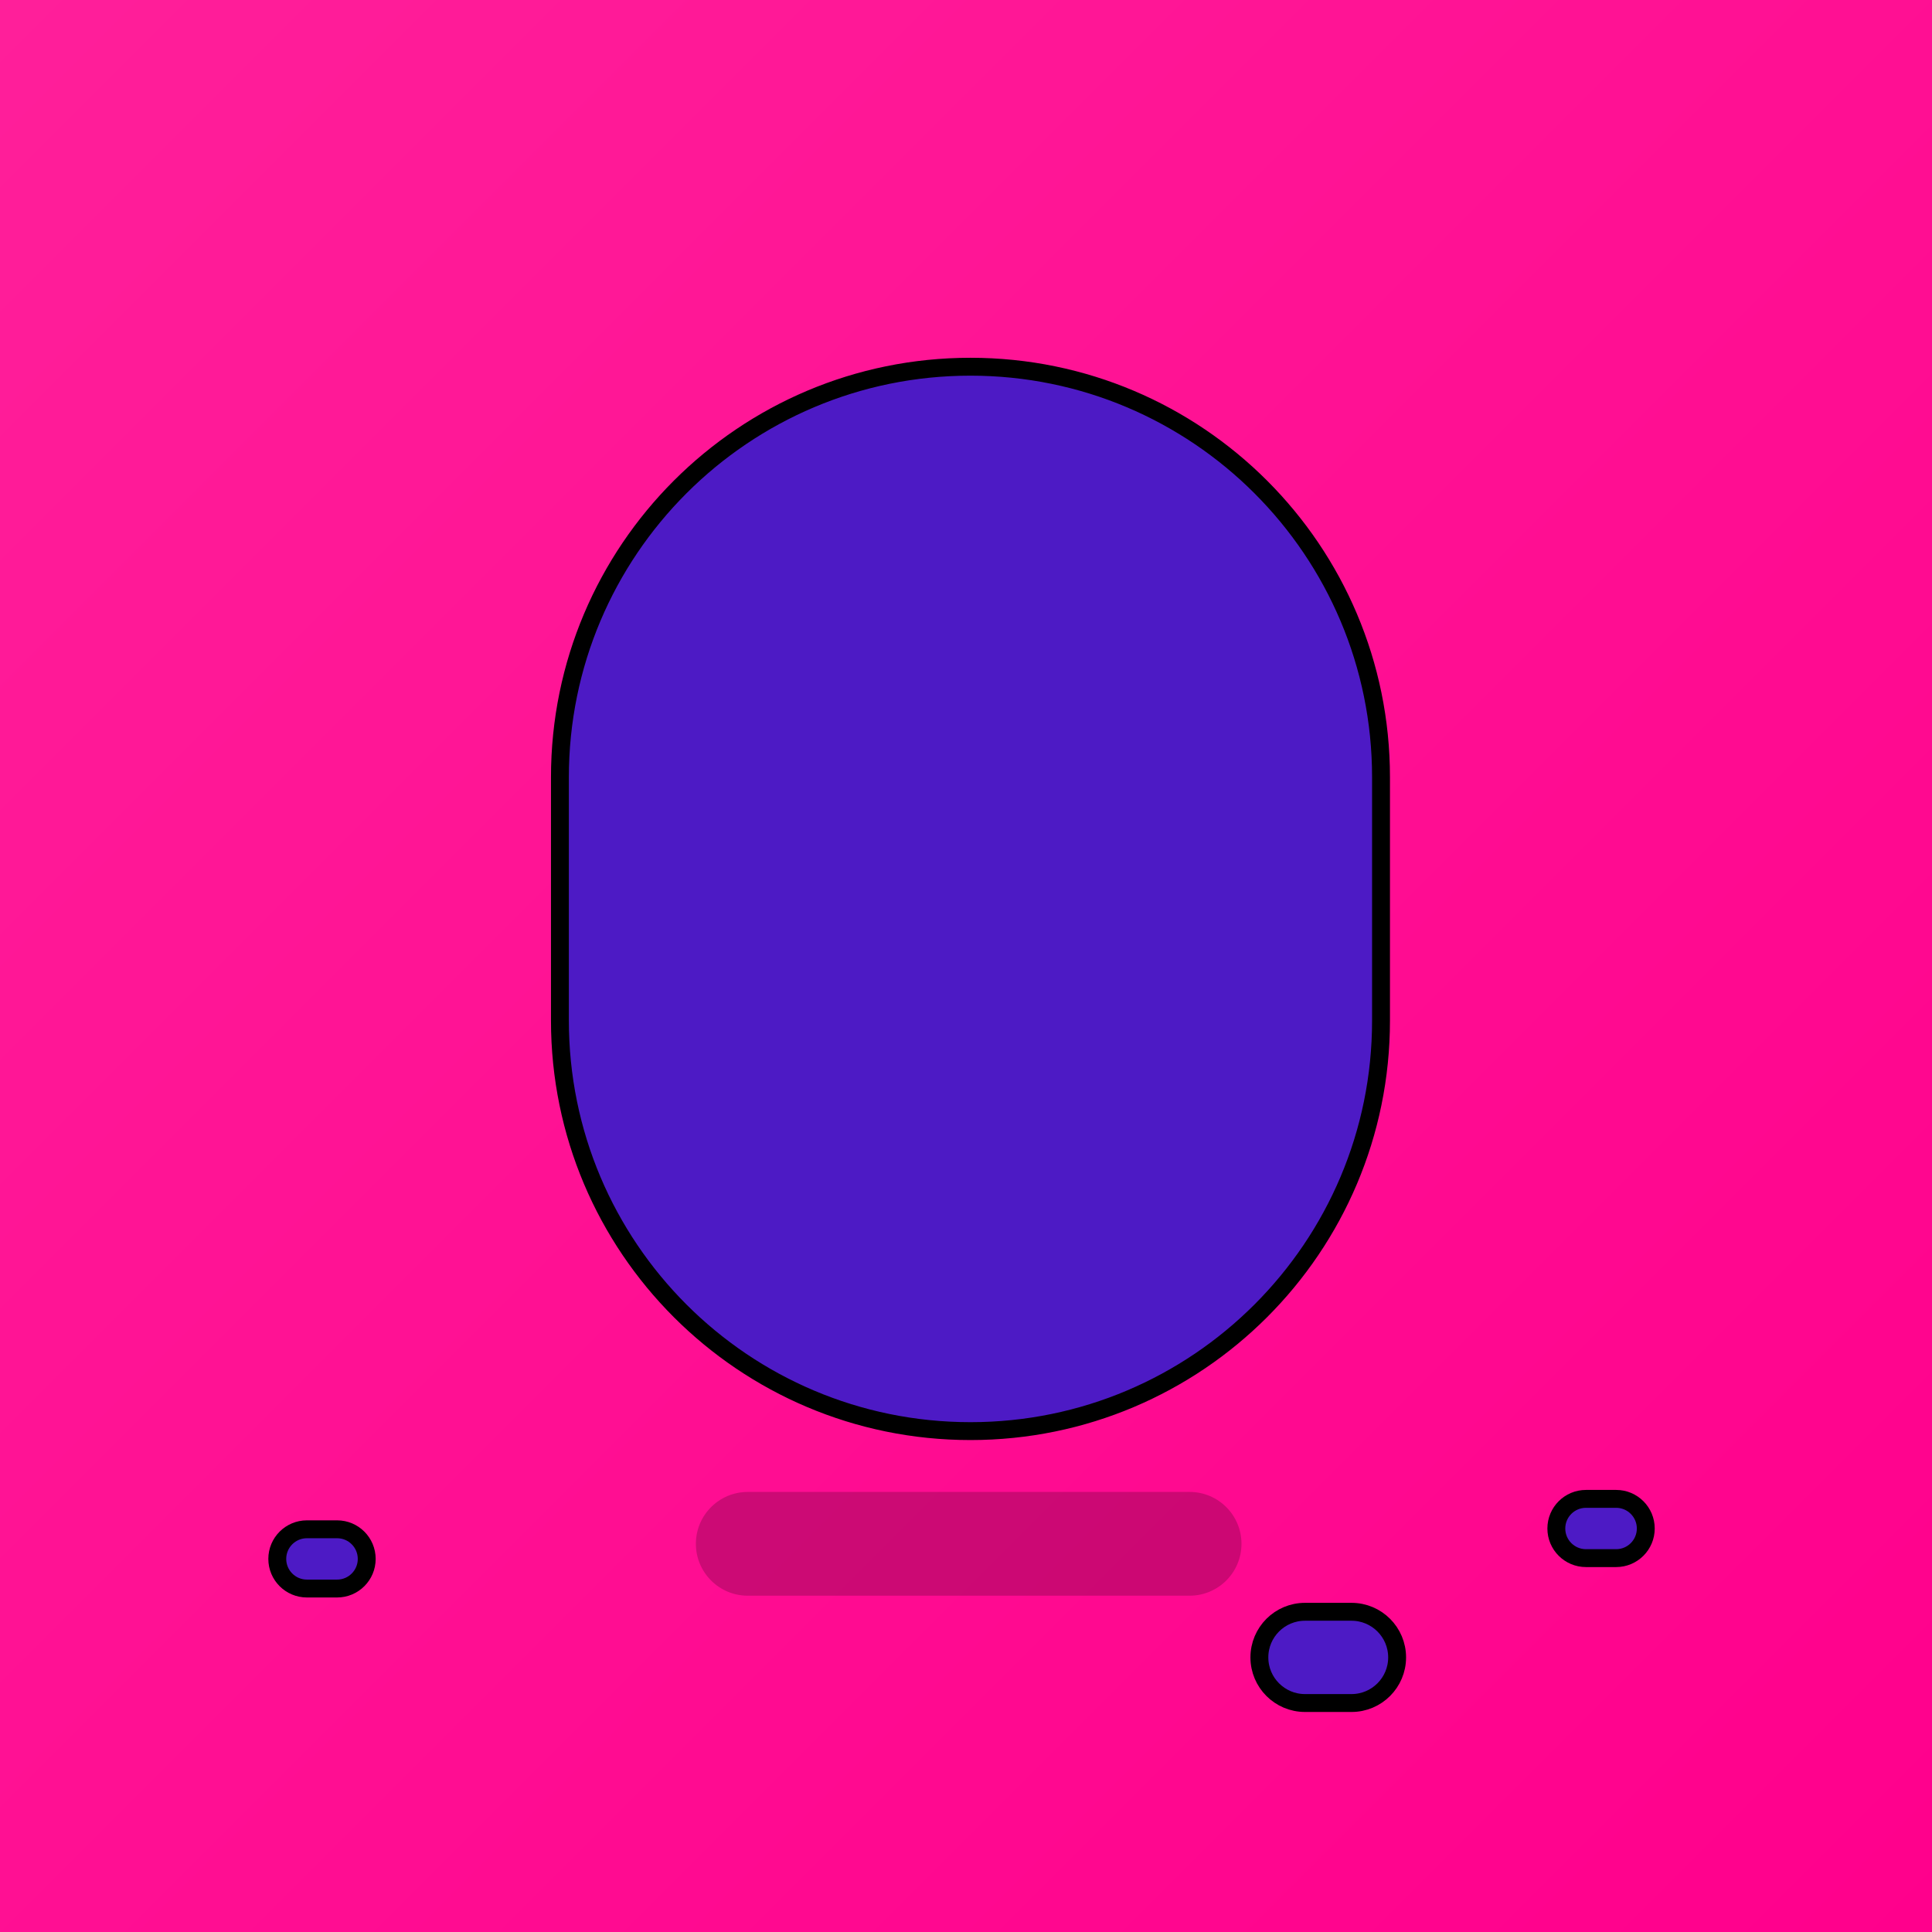
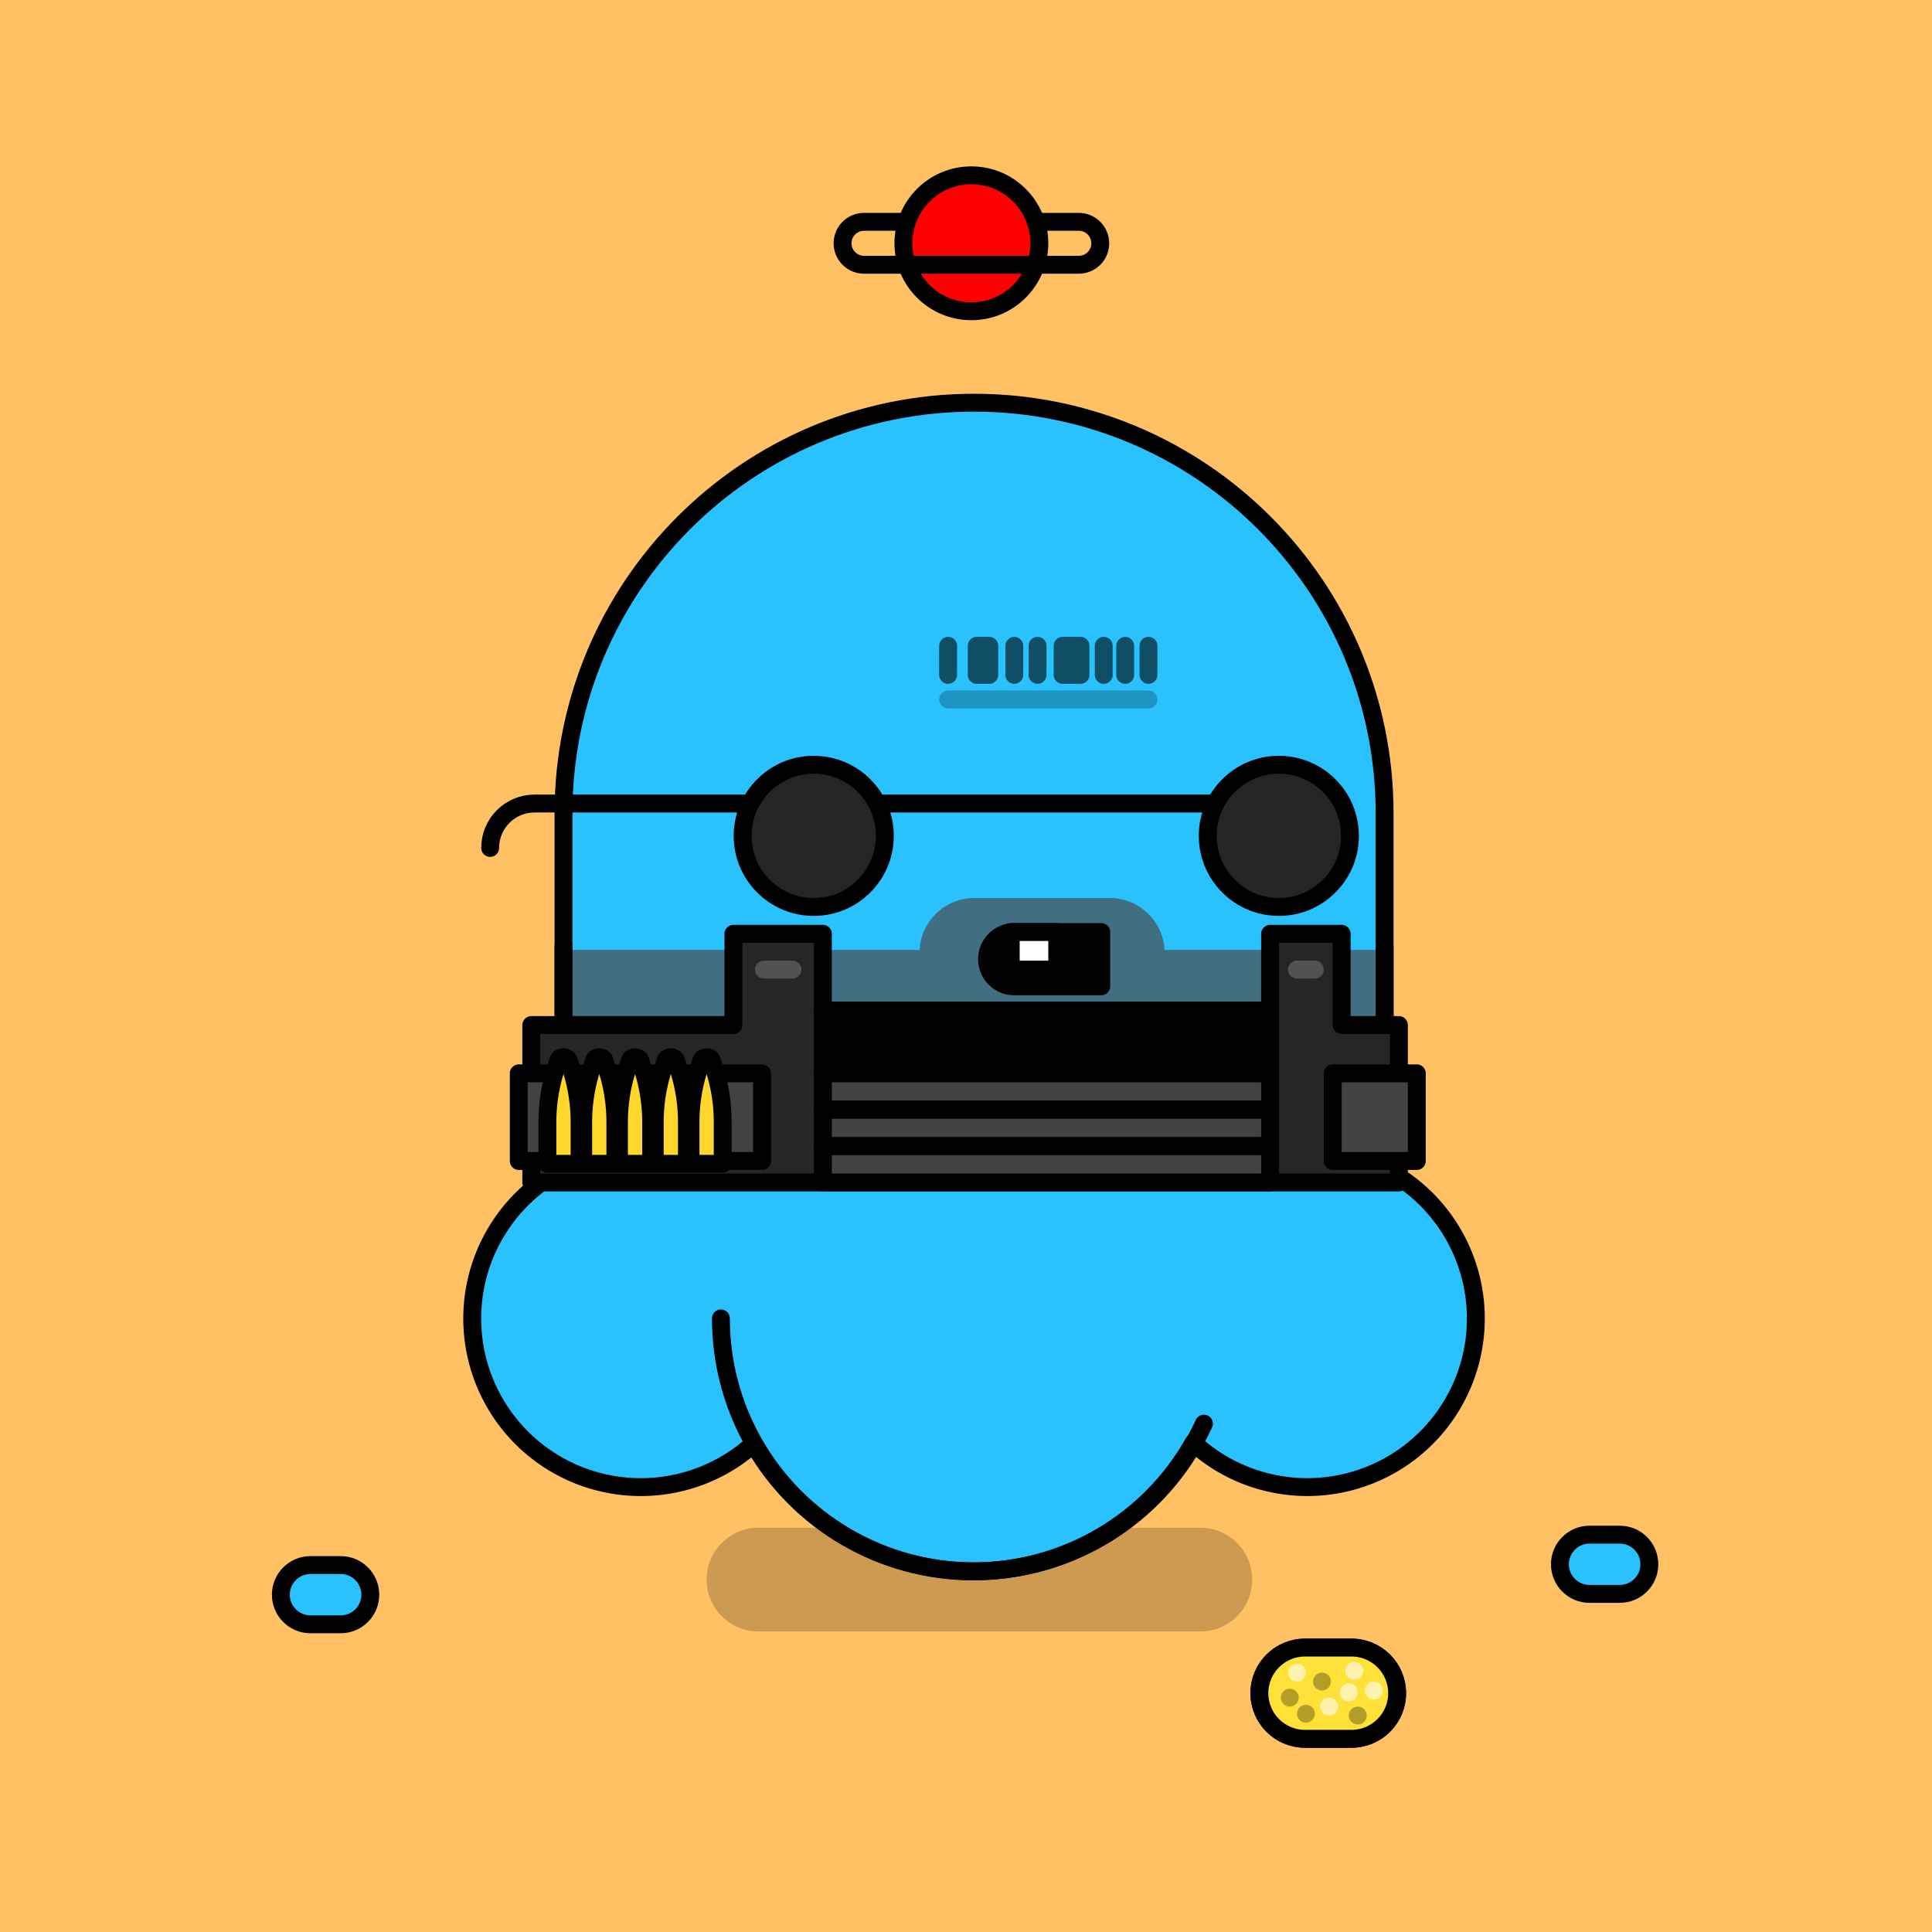
<svg xmlns="http://www.w3.org/2000/svg" id="Layer_1" data-name="Layer 1" viewBox="0 0 1080 1080">
  <defs>
    <linearGradient id="linear-gradient" x2="1080" y2="1080" gradientUnits="userSpaceOnUse">
-       <stop offset="0" stop-color="#ff1f9a" />
-       <stop offset="1" stop-color="#ff008c" />
+       <stop offset="0" stop-color="#ffc164" />
+       <stop offset="1" stop-color="#ffc164" />
    </linearGradient>
  </defs>
  <rect width="1080" height="1080" fill="url(#linear-gradient)" />
-   <g stroke="#000" stroke-linecap="round" stroke-linejoin="round" stroke-width="10">
-     <g fill="#4d1ac5">
+   <g transform="translate(0 20)" stroke="#000" stroke-linecap="round" stroke-linejoin="round" stroke-width="10">
+     <g fill="#29c2ff">
+       <rect x="157" y="854.88" width="50" height="33.12" rx="16.56" />
+       <rect x="872" y="837.88" width="50" height="33.12" rx="16.56" />
      <rect x="704" y="901" width="77" height="51" rx="25.5" />
-       <rect x="155" y="854.88" width="50" height="33.12" rx="16.56" />
-       <rect x="870" y="837.88" width="50" height="33.12" rx="16.56" />
-       <rect x="313" y="205" width="459" height="595" rx="229.5" />
-       <rect x="389" y="834" width="305" height="58" rx="29" fill="#000" opacity="0.2" stroke="none" />
+       <rect x="395" y="834" width="305" height="58" rx="29" opacity="0.2" stroke="none" fill="#000" />
+       <path d="M774,630V434.61c0-126.75-102.75-229.5-229.5-229.5S315,307.86,315,434.61V630l-.12,3.38A94.24,94.24,0,1,0,421.26,787.11a141.39,141.39,0,0,0,245.89-.53A94.24,94.24,0,1,0,774.22,633.43Z" />
+       <path d="M403,717a140.88,140.88,0,0,0,13,59.19c1.63,3.53,3.41,7,5.31,10.35a141.41,141.41,0,0,0,245.91.53q3.13-5.48,5.78-11.25" fill="none" />
+ 
            --&gt;

+ 
+             
+ 
        </g>
-   </g>
+     <g fill="#ff0000">
+       <circle cx="543" cy="116" r="38" />
+       <path d="M579.05,104h24a12,12,0,0,1,12,12h0a12,12,0,0,1-12,12H483a12,12,0,0,1-12-12h0a12,12,0,0,1,12-12h23.94" fill="none" />
+     </g>
+         --&gt;
+ 
+         
+ 
+         
+ 
+         
+ 
+         
+ 
+         
+ 
+         
+ 
+         
+ 
+         
+ 
+         
+ 
+         
+ 
+         
+ 
+         
+ 
+         
+ 
+         
+ 
+         
+ 
+         
+ 
+         
+ 
+         
+ 
+         
+ 
+ 
+ 
+ 
+ 
+ 
+ 
+ 
+ 
+         
+ 
+ 
+ 
+         
+ 
+         
+ 
+         
+ 
+         
+         <g fill="#252525">
+       <circle cx="454.88" cy="447.25" r="39.75" />
+       <circle cx="714.88" cy="447.25" r="39.75" />
+       <line x1="490.27" y1="429.17" x2="679.48" y2="429.17" />
+       <path d="M419.48,429.17H298.83A24.83,24.83,0,0,0,274,454h0" fill="none" />
+     </g>
+         --&gt;
+ 
+         
+ 
+         
+ 
+         
+ 
+         
+ 
+         
+ 
+         
+ 
+         
+ 
+         
+ 
+         
+ 
+         
+ 
+         
+ 
+         
+ 
+         
+ 
+ 
+ 
+ 
+ 
+ 
+ 
+ 
+ 
+ 
+ 
+         
+ 
+ 
+ 
+         
+ 
+         
+ 
+         
+ 
+         
+ 
+         
+ 
+         
+ 
+         
+ 
+         
+ 
+         
+ 
+         
+ 
+         
+ 
+         
+ 
+         
+ 
+         
+         <g>
+       <path d="M651,511a30.68,30.68,0,0,0-30.63-29H544.68a30.68,30.68,0,0,0-30.63,29H313v57H772V511Z" fill="#4b4b4b" stroke="none" opacity="0.7" />
+       <line x1="313" y1="509" x2="313" y2="553" transform="translate(2 0)" />
+       <line x1="772" y1="509" x2="772" y2="553" transform="translate(2 0)" />
+       <polygon points="750 553 750 502 710 502 710 545 460 545 460 502 410 502 410 553 297 553 297 641 782 641 782 553 750 553" fill="#262626" />
+       <rect x="460" y="545" width="250" height="35" stroke-width="10" />
+       <rect x="460" y="580" width="250" height="20.22" fill="#424242" />
+       <rect x="460" y="600.39" width="250" height="20.22" fill="#424242" />
+       <rect x="460" y="620.78" width="250" height="20.22" fill="#424242" />
+       <rect x="290" y="580" width="136" height="49" fill="#424242" />
+       <rect x="745" y="580" width="47" height="49" fill="#424242" />
+       <line x1="725" y1="522" x2="735" y2="522" opacity="0.2" stroke="#fff" />
+       <line x1="427" y1="522" x2="443" y2="522" opacity="0.2" stroke="#fff" />
+       <path d="M324,607.05v23.52H306V607.05a96.94,96.94,0,0,1,4.22-28.16l1.88-6.17c.7-2.29,5.1-2.29,5.8,0l1.88,6.17A96.94,96.94,0,0,1,324,607.05Z" fill="#ffd62c" />
+       <path d="M344,607.05v23.52H326V607.05a96.94,96.94,0,0,1,4.22-28.16l1.88-6.17c.7-2.29,5.1-2.29,5.8,0l1.88,6.17A96.94,96.94,0,0,1,344,607.05Z" fill="#ffd62c" />
+       <path d="M364,607.05v23.52H346V607.05a96.94,96.94,0,0,1,4.22-28.16l1.88-6.17c.7-2.29,5.1-2.29,5.8,0l1.88,6.17A96.94,96.94,0,0,1,364,607.05Z" fill="#ffd62c" />
+       <path d="M384,607.05v23.52H366V607.05a96.94,96.94,0,0,1,4.22-28.16l1.88-6.17c.7-2.29,5.1-2.29,5.8,0l1.88,6.17A96.94,96.94,0,0,1,384,607.05Z" fill="#ffd62c" />
+       <path d="M404,607.05v23.52H386V607.05a96.94,96.94,0,0,1,4.22-28.16l1.88-6.17c.7-2.29,5.1-2.29,5.8,0l1.88,6.17A96.94,96.94,0,0,1,404,607.05Z" fill="#ffd62c" />
+       <path d="M566.93,501a15.18,15.18,0,0,0-15.18,15.18h0a15.18,15.18,0,0,0,15.18,15.18h48.68V501Z" />
+       <rect x="565" y="501" width="26" height="21" stroke-width="10" fill="#fff" />
+     </g>
+         --&gt;
+ 
+ 
+ 
+ 
+ 
+ 
+ 
+ 
+ 
+ 
+         
+ 
+ 
+ 
+         
+ 
+         
+ 
+         
+ 
+         
+ 
+         
+ 
+         
+ 
+         
+ 
+ 
+ 
+ 
+ 
+         
+ 
+ 
+ 
+         
+         <g transform="translate(0 -19)" opacity="0.6">
+       <line x1="530" y1="360" x2="530" y2="376.26" />
+       <rect x="546" y="360" width="7" height="16.26" />
+       <line x1="567" y1="360" x2="567" y2="376.26" />
+       <line x1="580" y1="360" x2="580" y2="376.26" />
+       <line x1="617" y1="360" x2="617" y2="376.26" />
+       <line x1="629" y1="360" x2="629" y2="376.26" />
+       <line x1="642" y1="360" x2="642" y2="376.26" />
+       <rect x="594" y="360" width="10" height="16.26" />
+       <line x1="530" y1="390" x2="642" y2="390" opacity="0.4" />
+     </g>
+         --&gt;
+ 
+         
+ 
+         
+ 
+         
+ 
+         
+ 
+         
+ 
+         
+ 
+         
+         <g fill="#ffe138">
+       <path d="M729.67,901H755.5A25.5,25.5,0,0,1,781,926.5h0A25.5,25.5,0,0,1,755.5,952h-26A25.5,25.5,0,0,1,704,926.5h0A25.5,25.5,0,0,1,729.5,901Z" />
+       <circle cx="725" cy="915" r="5" fill="#fff" stroke="none" opacity="0.6" />
+       <circle cx="739" cy="920" r="5" fill="#000" stroke="none" opacity="0.3" />
+       <circle cx="757" cy="914" r="5" fill="#fff" stroke="none" opacity="0.6" />
+       <circle cx="754" cy="926" r="5" fill="#fff" stroke="none" opacity="0.6" />
+       <circle cx="768" cy="925" r="5" fill="#fff" stroke="none" opacity="0.6" />
+       <circle cx="759" cy="939" r="5" fill="#000" stroke="none" opacity="0.3" />
+       <circle cx="743" cy="934" r="5" fill="#fff" stroke="none" opacity="0.6" />
+       <circle cx="730" cy="938" r="5" fill="#000" stroke="none" opacity="0.3" />
+       <circle cx="721" cy="929" r="5" fill="#000" stroke="none" opacity="0.3" />
+     </g>
+         --&gt;
+ 
+ 
+ 
+ 
+ 
+ 
+ 
+ 
+ 
+ 
+ 
+ 
+ 
+ 
+ 
+ 
+ 
+ 
+ 
+ 
+ 
+     </g>
</svg>
